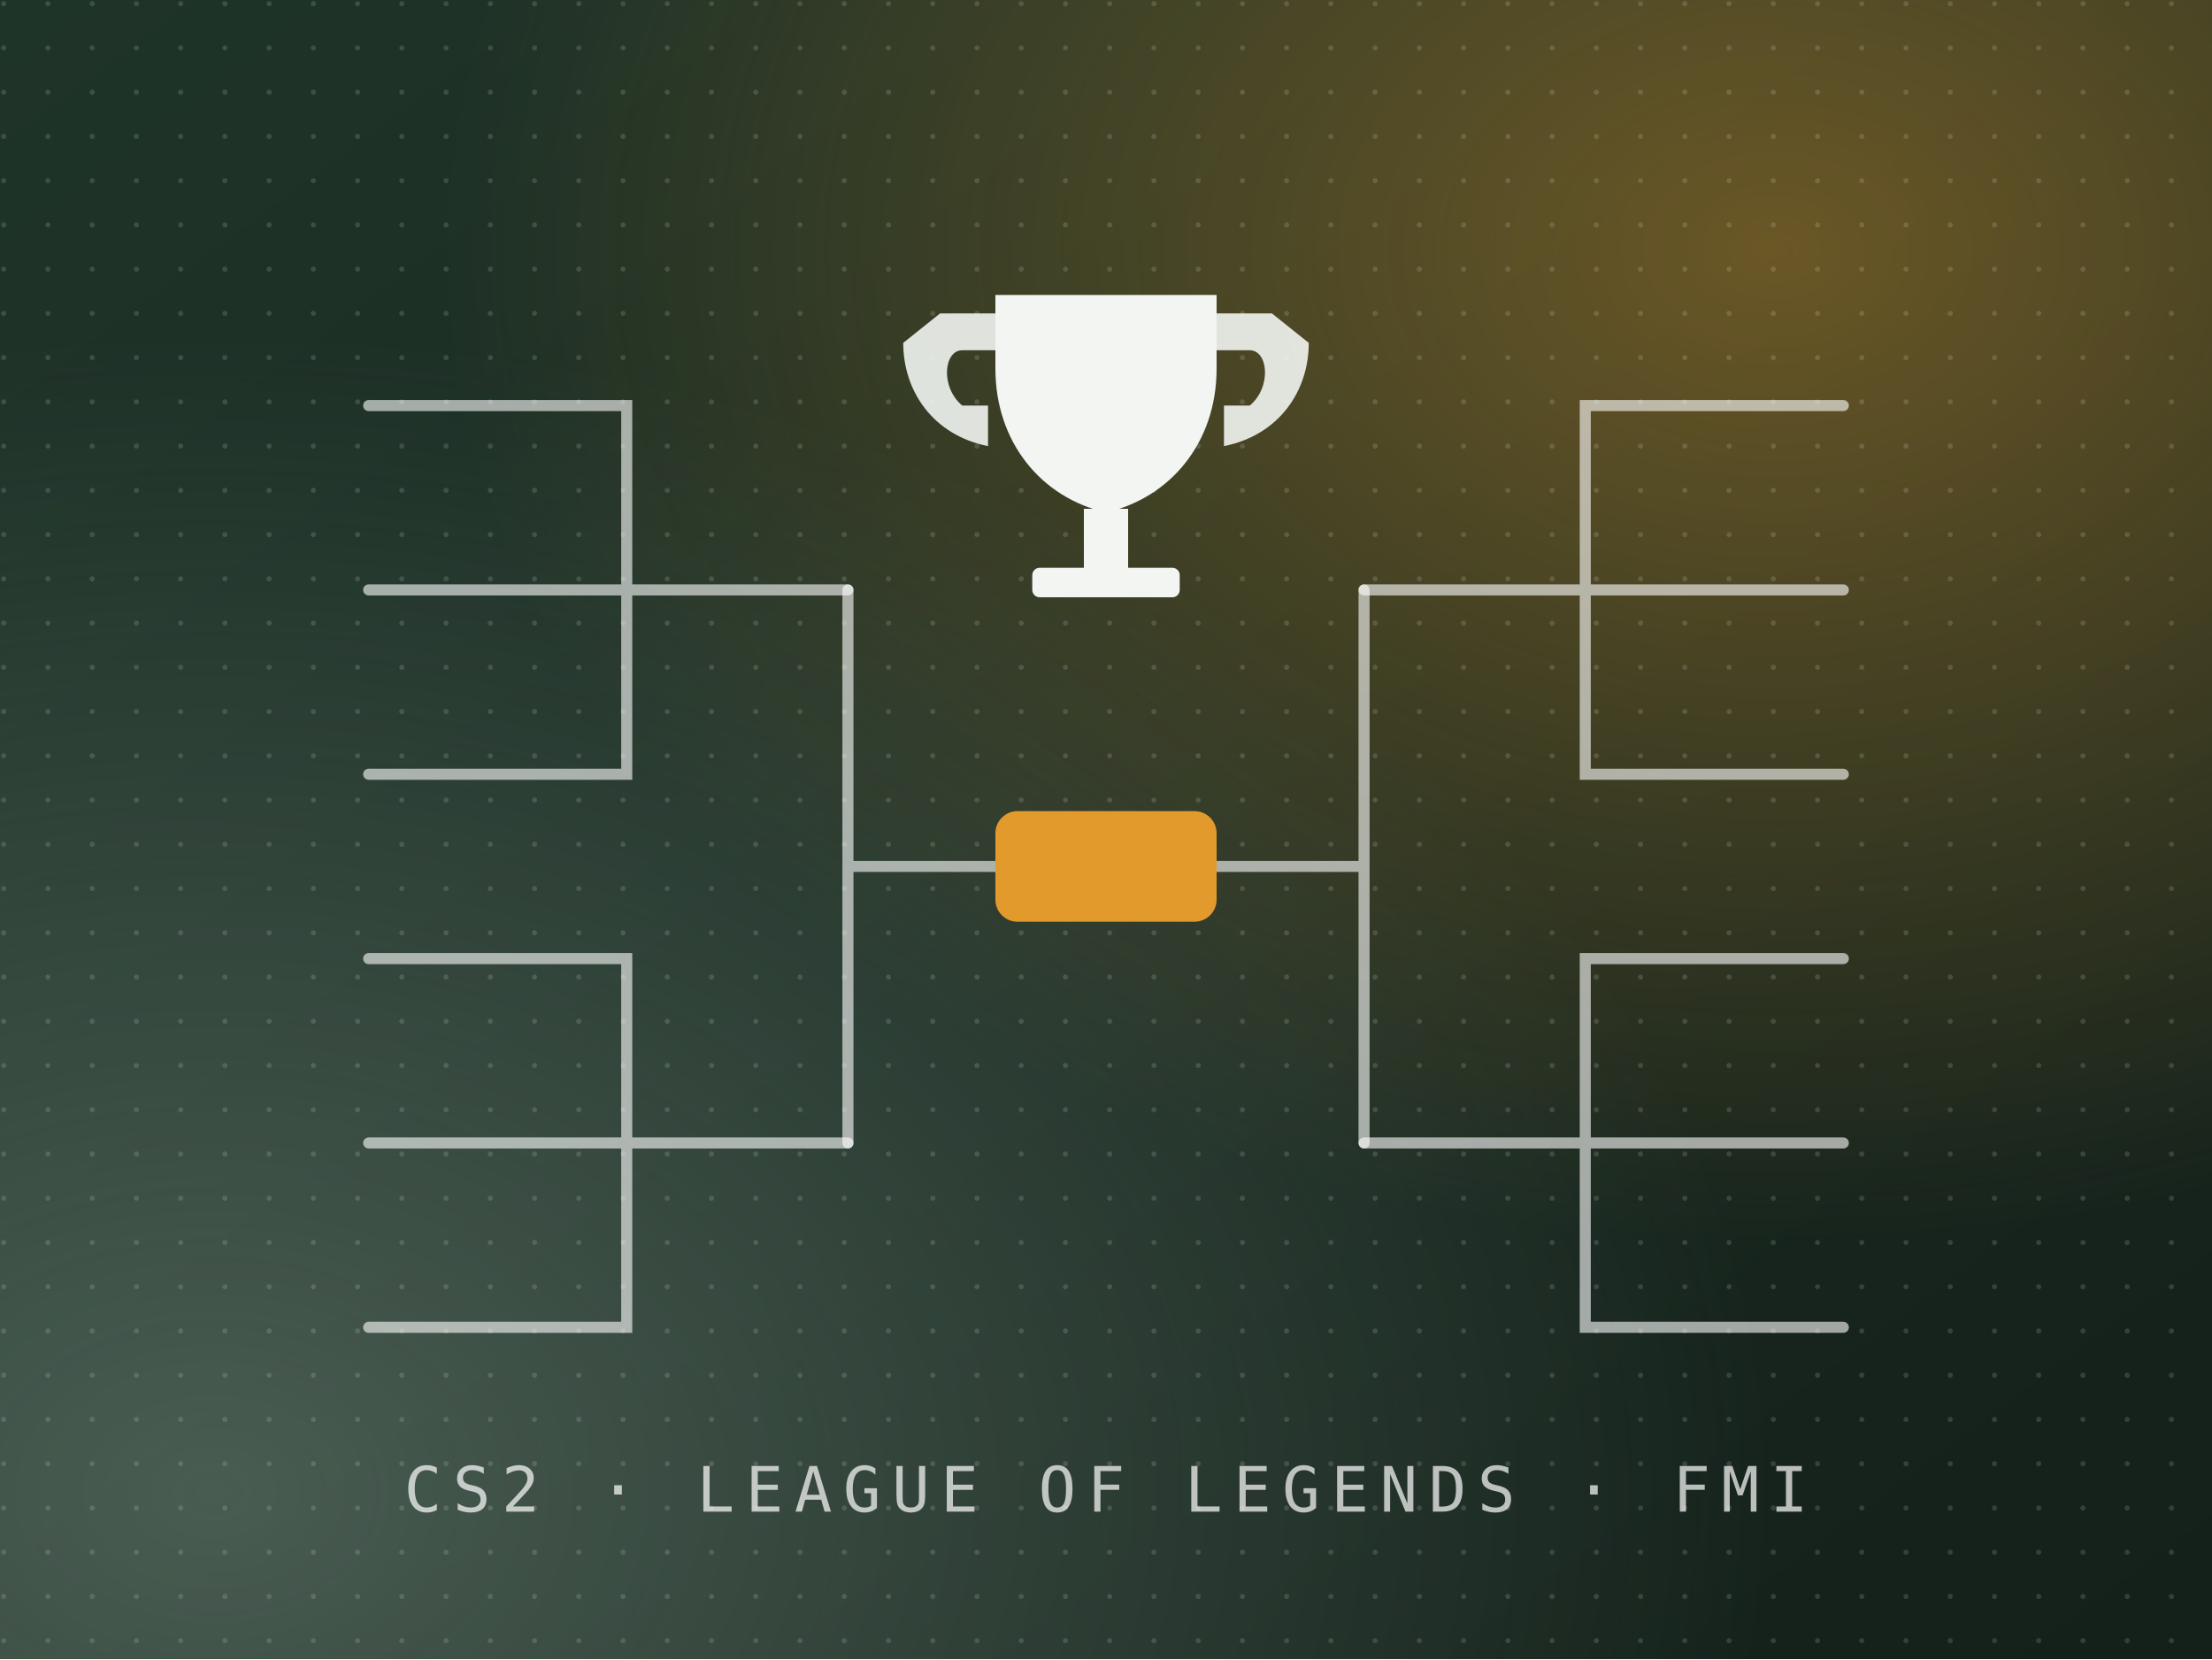
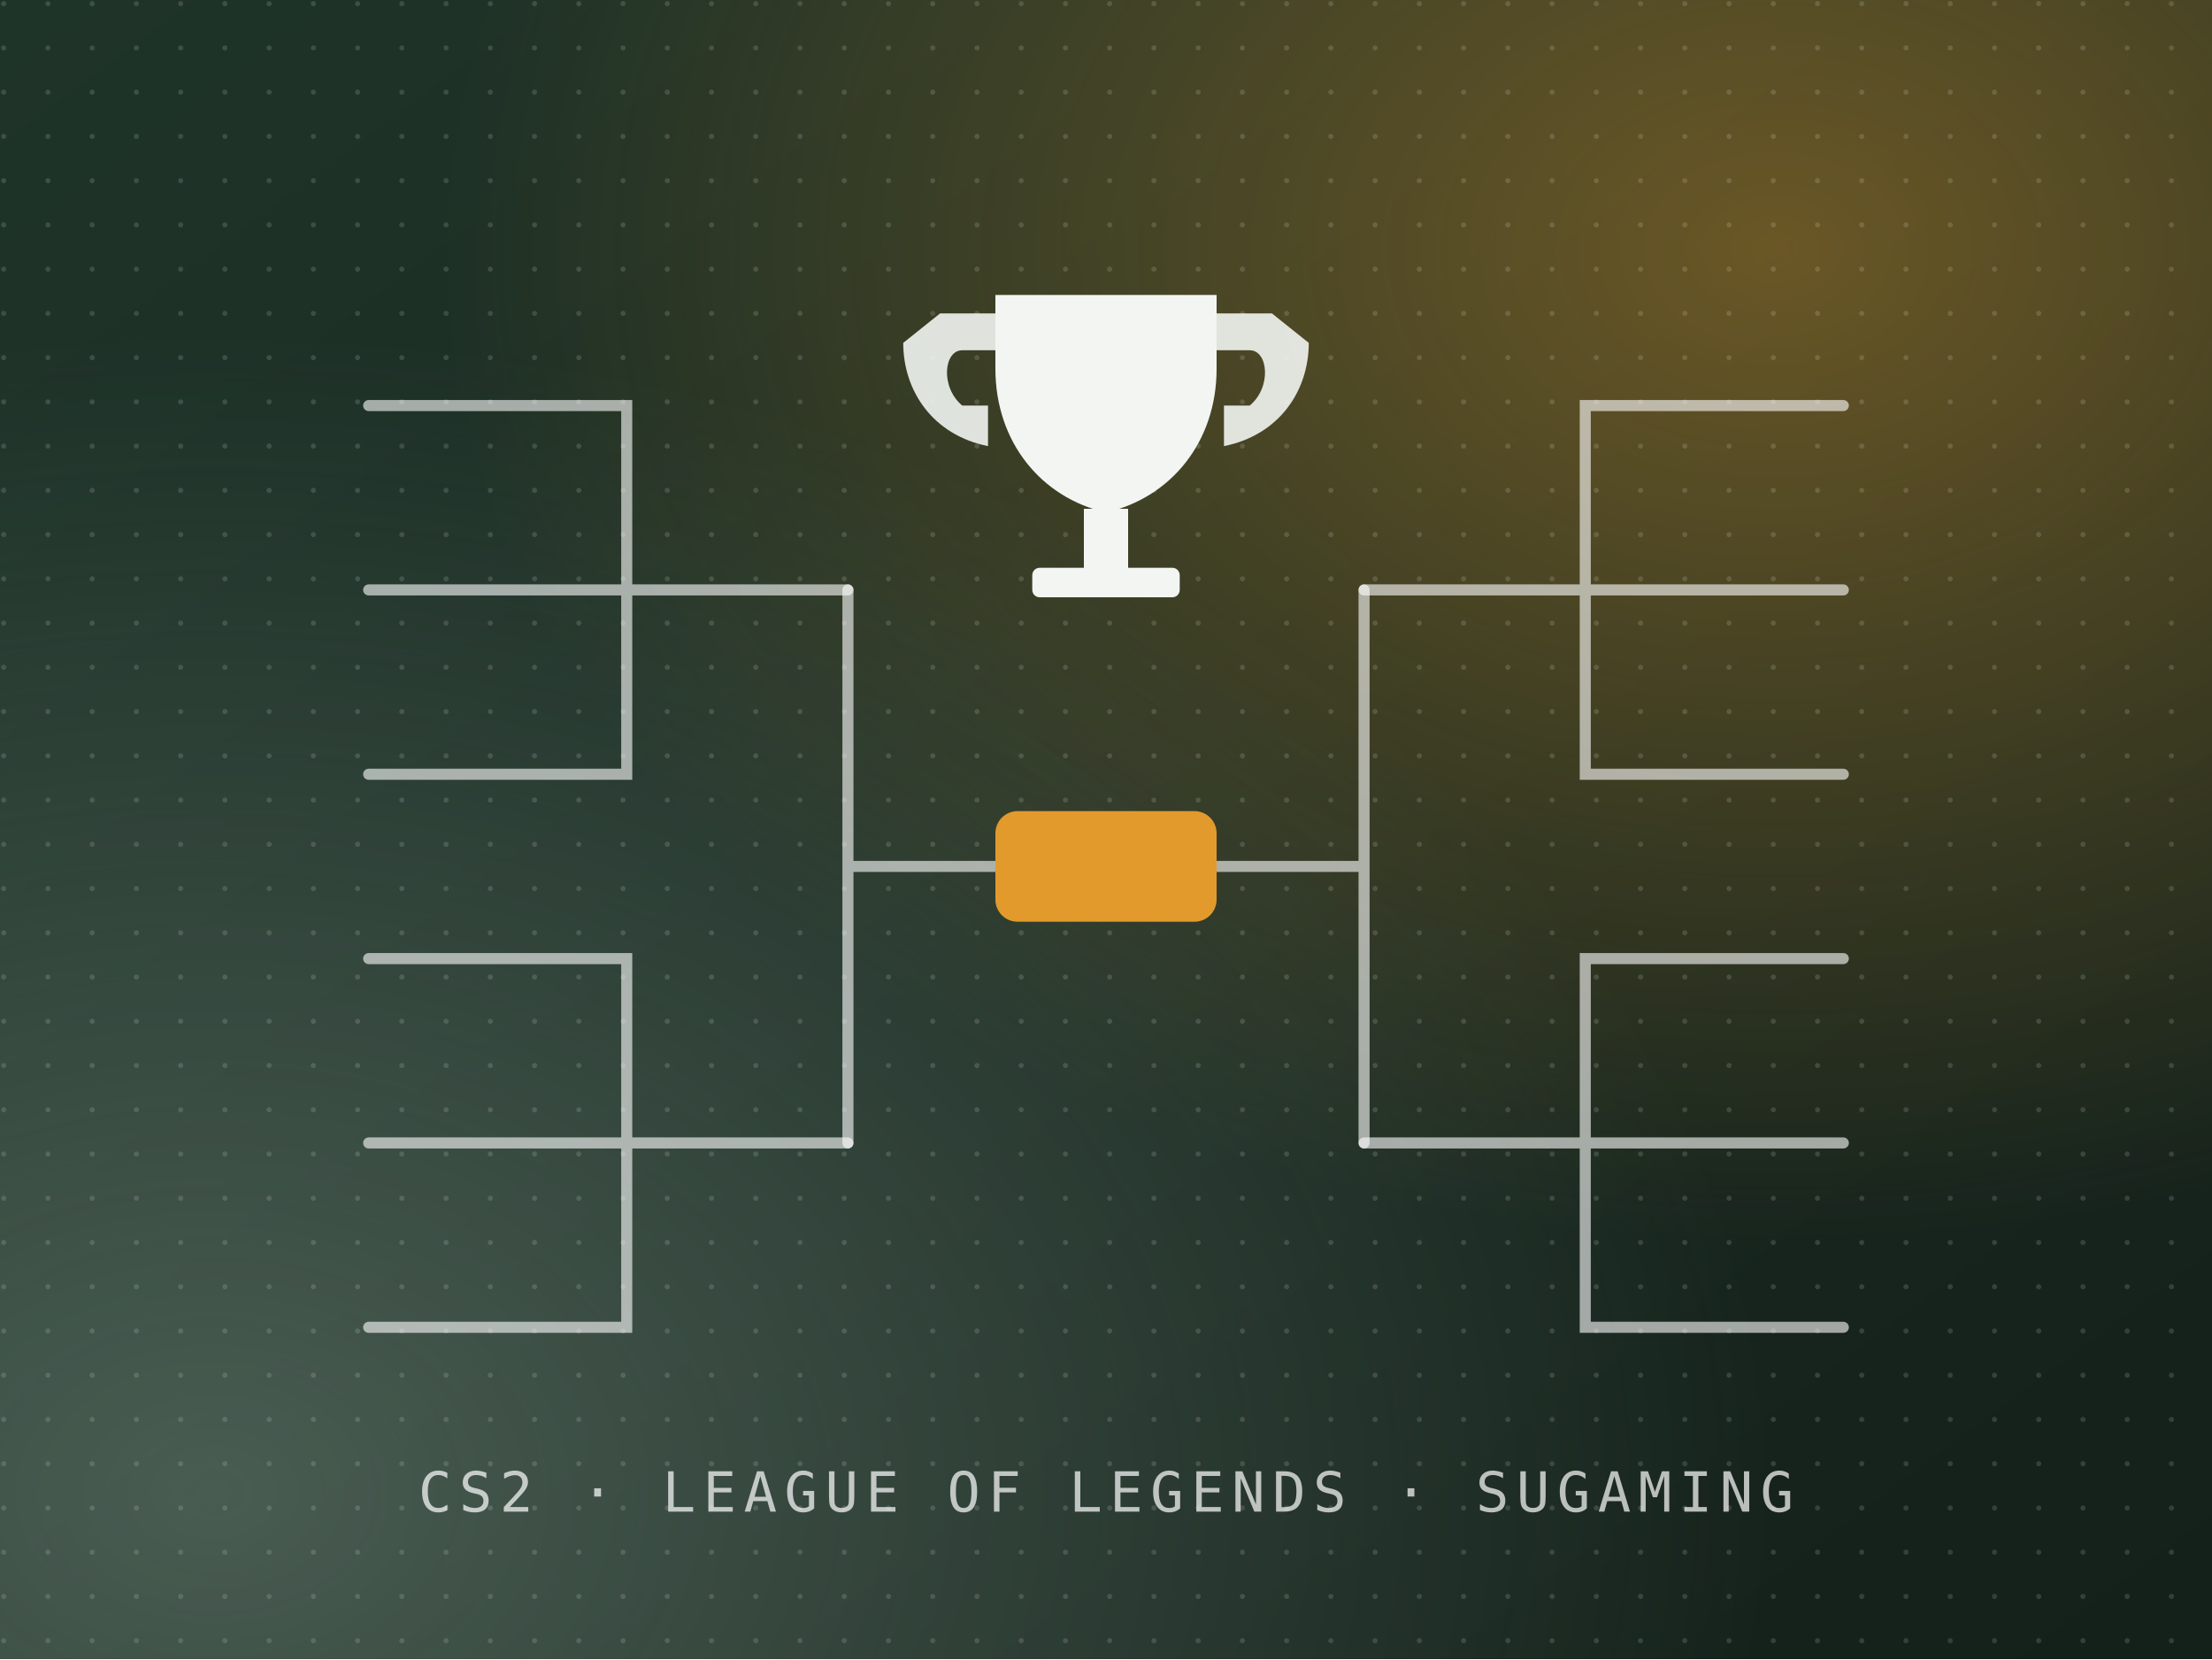
<svg xmlns="http://www.w3.org/2000/svg" width="1200" height="900" viewBox="0 0 1200 900">
  <defs>
    <linearGradient id="g" x1="0" y1="0" x2="1" y2="1">
      <stop offset="0" stop-color="#1f3429" />
      <stop offset="1" stop-color="#14201a" />
    </linearGradient>
    <radialGradient id="r1" cx="0.8" cy="0.15" r="0.6">
      <stop offset="0" stop-color="#e29a2c" stop-opacity="0.4" />
      <stop offset="1" stop-color="#e29a2c" stop-opacity="0" />
    </radialGradient>
    <radialGradient id="r2" cx="0.1" cy="0.9" r="0.7">
      <stop offset="0" stop-color="#839a8c" stop-opacity="0.45" />
      <stop offset="1" stop-color="#839a8c" stop-opacity="0" />
    </radialGradient>
    <pattern id="dots" width="24" height="24" patternUnits="userSpaceOnUse">
      <circle cx="2" cy="2" r="1.4" fill="rgba(255,255,255,0.14)" />
    </pattern>
  </defs>
  <rect width="1200" height="900" fill="url(#g)" />
  <rect width="1200" height="900" fill="url(#r1)" />
  <rect width="1200" height="900" fill="url(#r2)" />
  <rect width="1200" height="900" fill="url(#dots)" />
  <g fill="none" stroke="rgba(255,255,255,0.6)" stroke-width="6" stroke-linecap="round">
    <path d="M200 220h140v100h-140M200 420h140v-100M340 320h120" />
    <path d="M200 520h140v100h-140M200 720h140v-100M340 620h120" />
    <path d="M460 320v300M460 470h140" />
    <path d="M1000 220h-140v100h140M1000 420h-140v-100M860 320h-120" />
    <path d="M1000 520h-140v100h140M1000 720h-140v-100M860 620h-120" />
    <path d="M740 320v300M740 470h-140" />
  </g>
  <rect x="540" y="440" width="120" height="60" rx="12" fill="#e29a2c" />
  <g transform="translate(600 300)" fill="#f2f5f1">
    <path d="M-60-140h120v40c0 40-25 70-60 78-35-8-60-38-60-78z" />
    <path d="M-90-130h30v20h-18c-10 0-12 20 0 30h14v22c-30-6-46-30-46-56z" opacity="0.9" />
    <path d="M90-130h-30v20h18c10 0 12 20 0 30h-14v22c30-6 46-30 46-56z" opacity="0.9" />
    <rect x="-12" y="-24" width="24" height="34" />
    <rect x="-40" y="8" width="80" height="16" rx="4" />
  </g>
-   <text x="600" y="820" text-anchor="middle" font-family="Menlo, Consolas, monospace" font-size="34" fill="rgba(255,255,255,0.7)" letter-spacing="6">CS2 · LEAGUE OF LEGENDS · FMI</text>
+   <text x="600" y="820" text-anchor="middle" font-family="Menlo, Consolas, monospace" font-size="30" fill="rgba(255,255,255,0.7)" letter-spacing="4">CS2 · LEAGUE OF LEGENDS · SUGAMING</text>
</svg>
